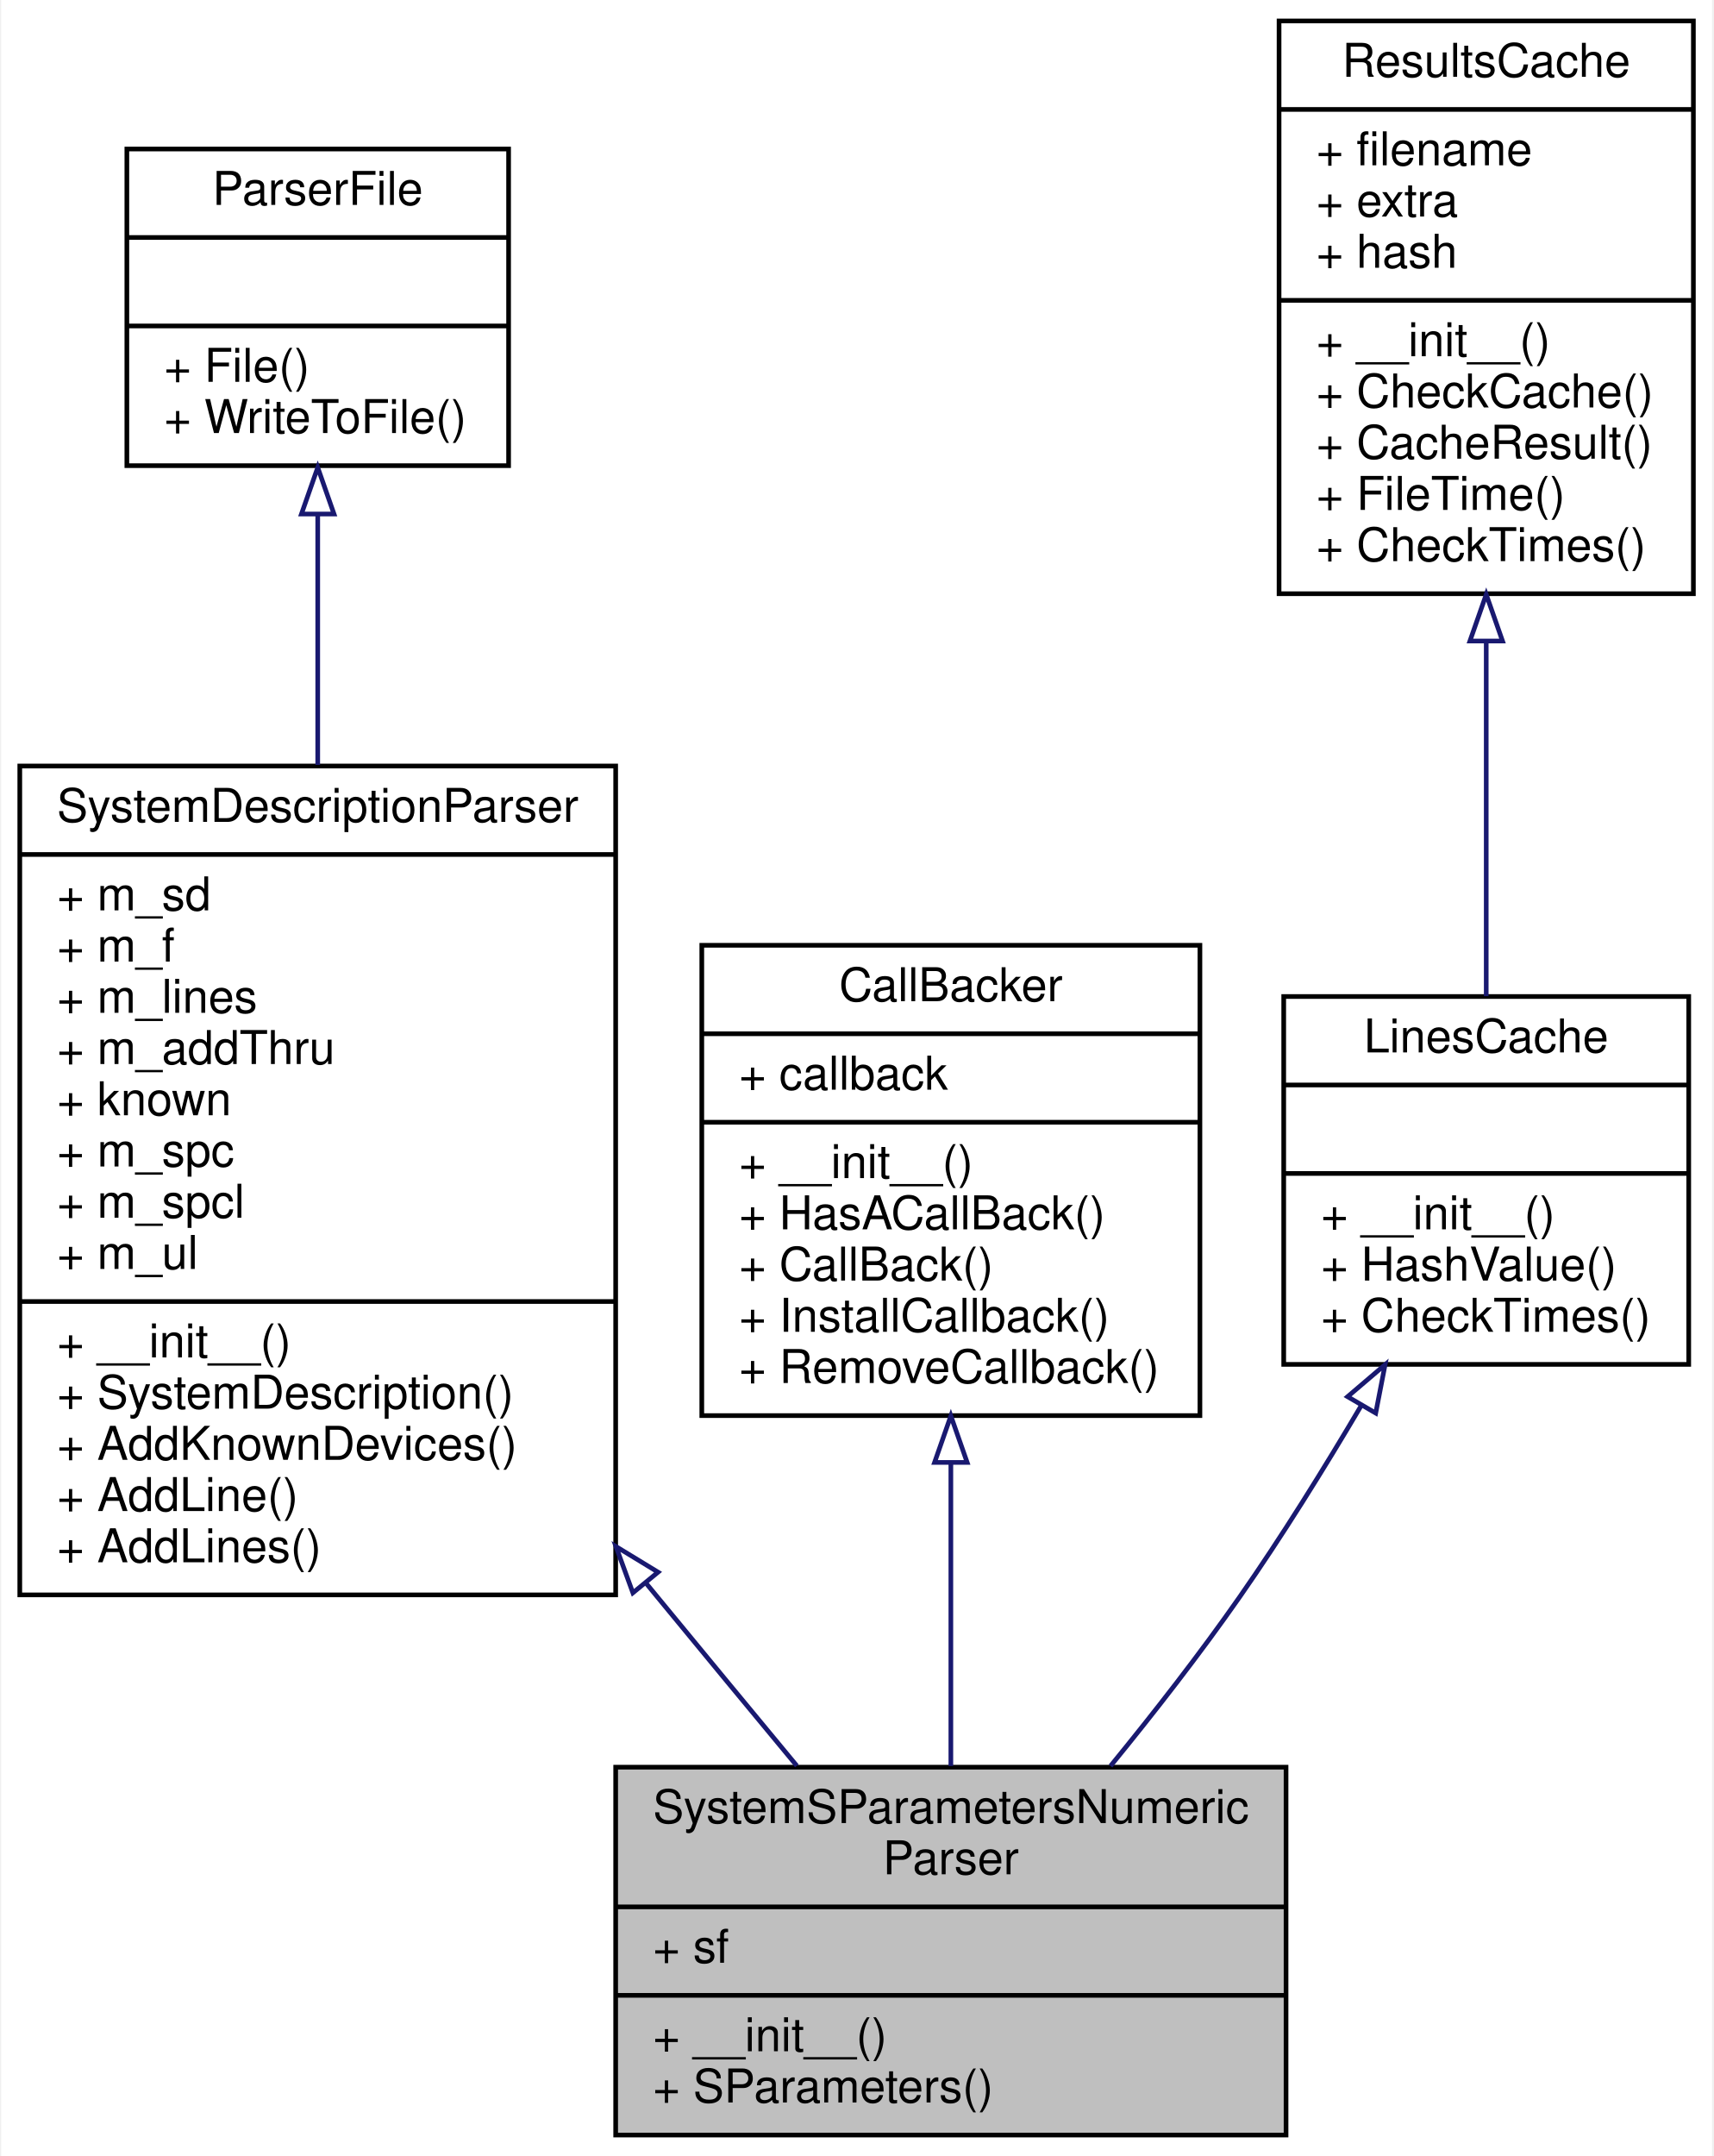
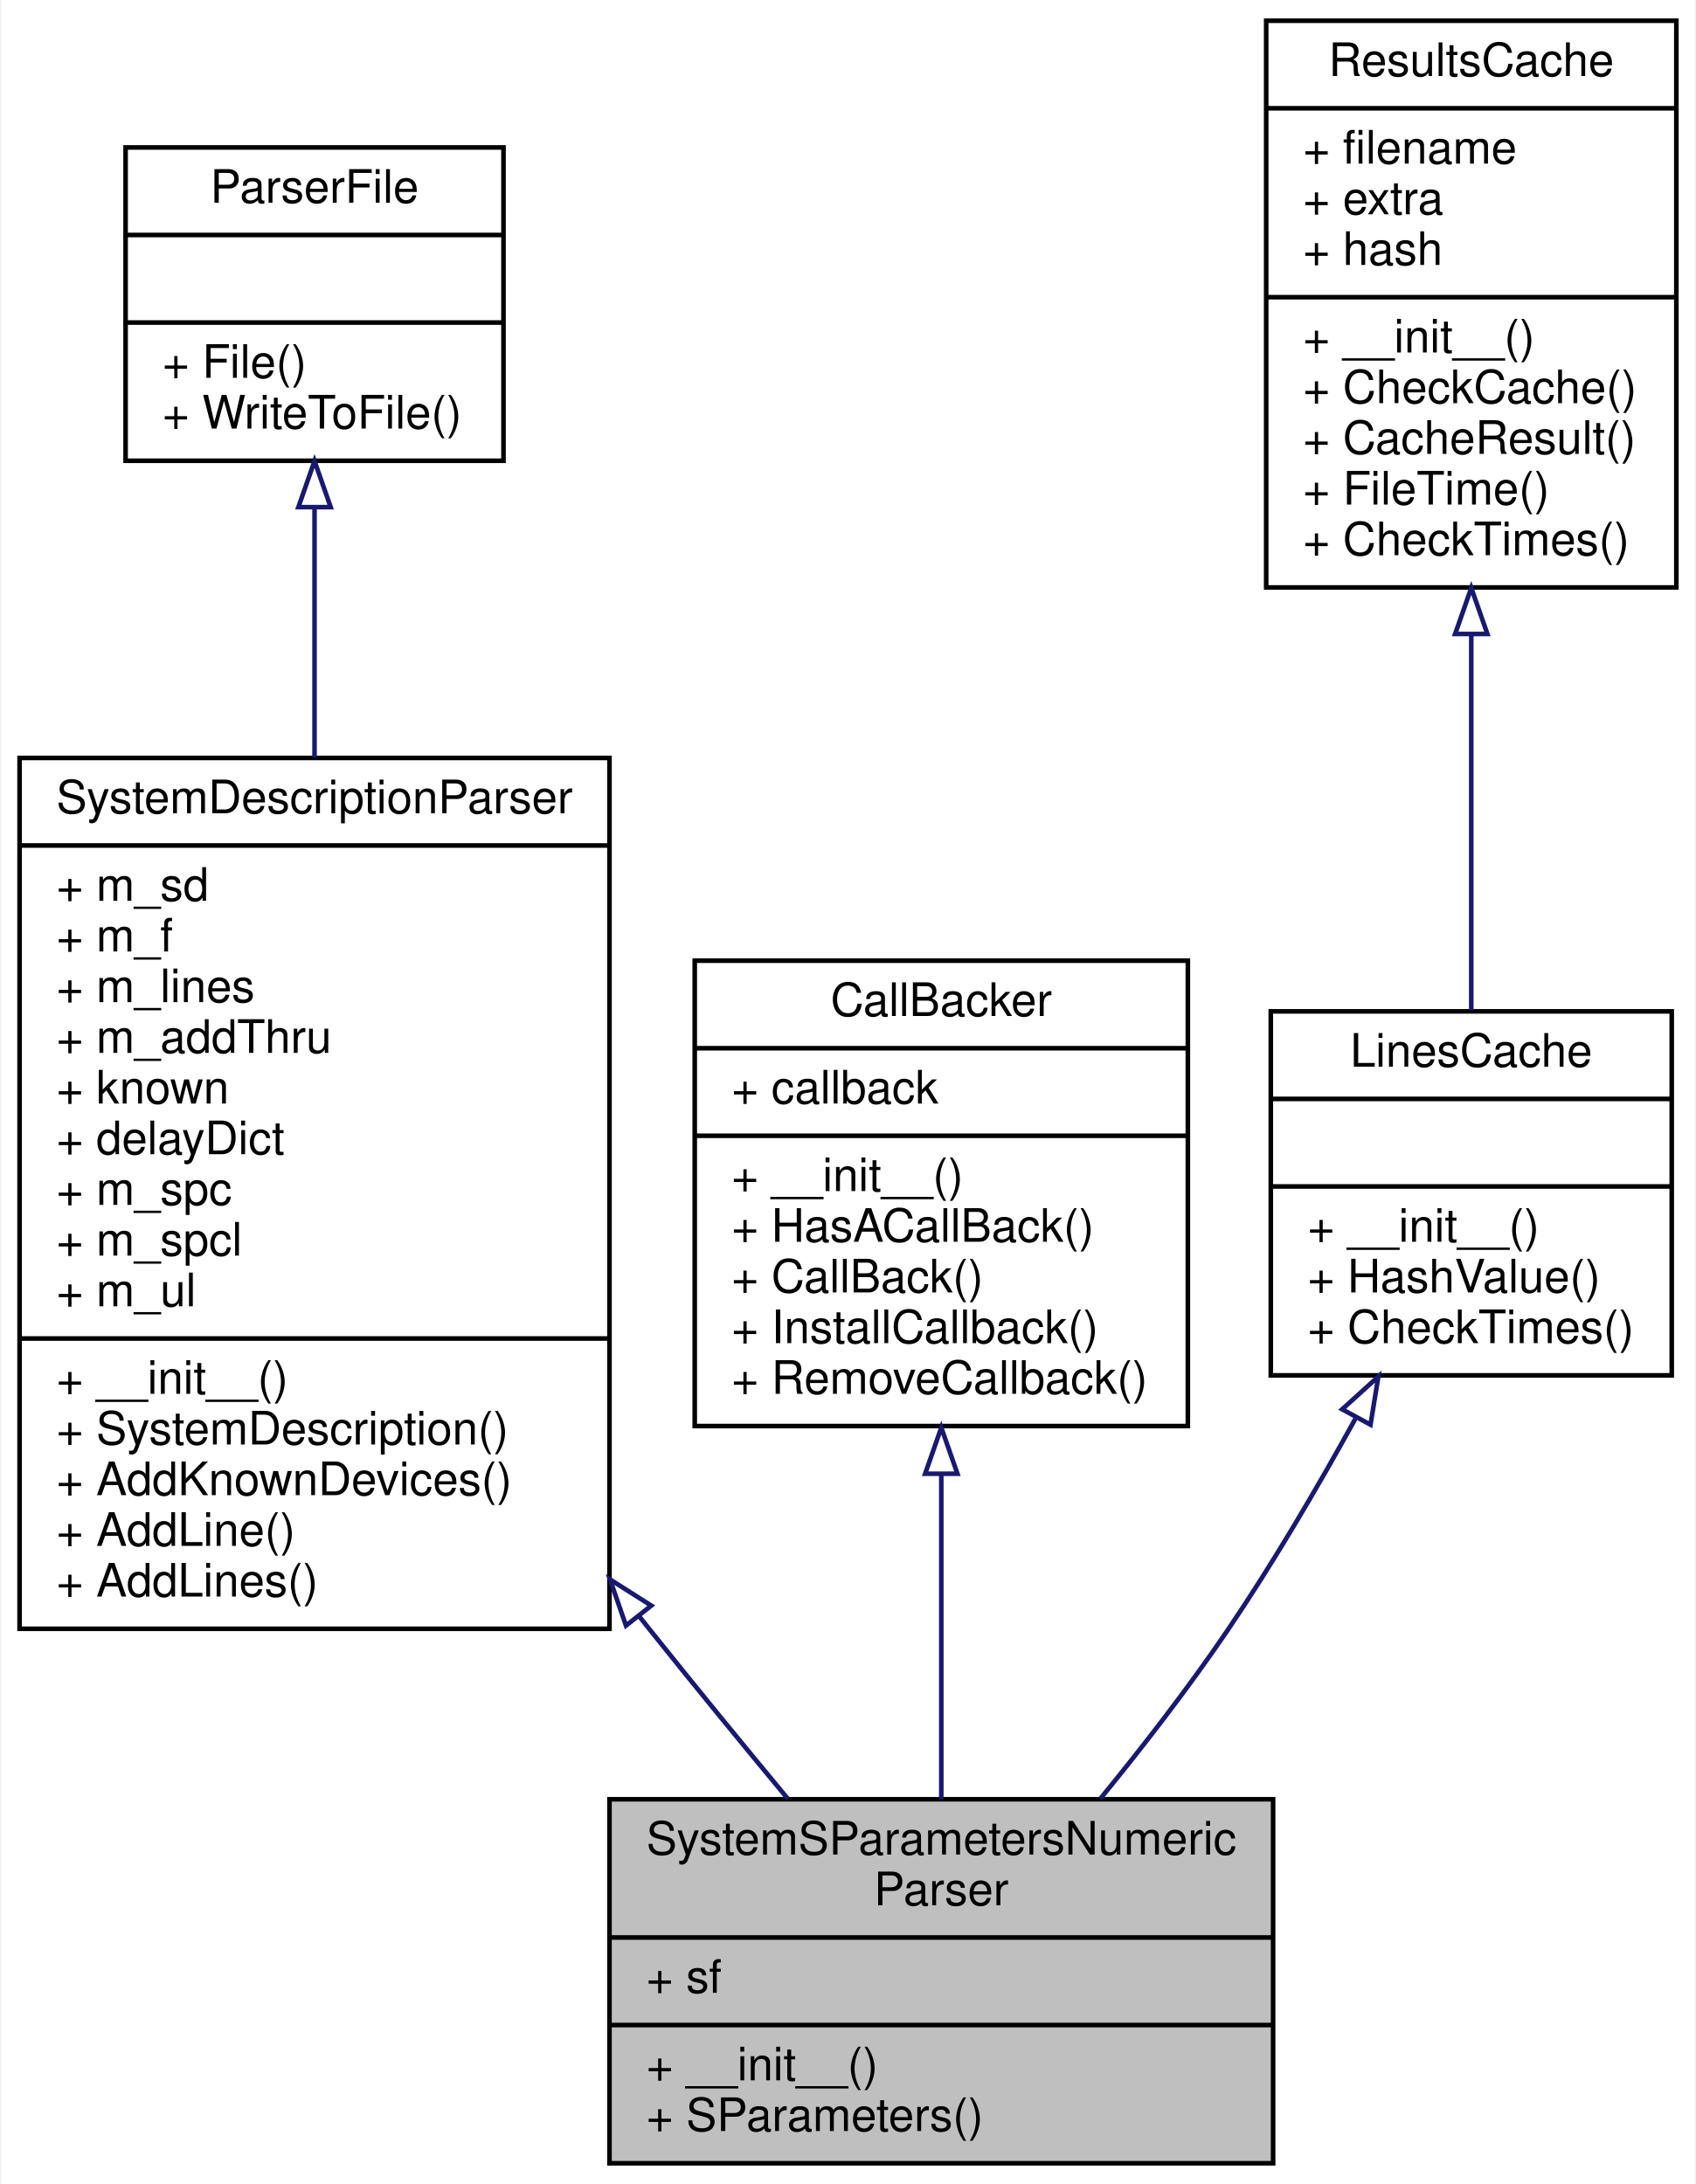
- <svg xmlns="http://www.w3.org/2000/svg" xmlns:xlink="http://www.w3.org/1999/xlink" width="368pt" height="463pt" viewBox="0.00 0.00 367.50 463.00">
-   <g id="graph0" class="graph" transform="scale(1 1) rotate(0) translate(4 459)">
-     <polygon fill="#ffffff" stroke="transparent" points="-4,4 -4,-459 363.5,-459 363.5,4 -4,4" />
+ <svg xmlns="http://www.w3.org/2000/svg" xmlns:xlink="http://www.w3.org/1999/xlink" width="368pt" height="474pt" viewBox="0.00 0.00 367.50 474.00">
+   <g id="graph0" class="graph" transform="scale(1 1) rotate(0) translate(4 470)">
+     <polygon fill="#ffffff" stroke="transparent" points="-4,4 -4,-470 363.5,-470 363.5,4 -4,4" />
    <g id="node1" class="node">
      <polygon fill="#bfbfbf" stroke="#000000" points="128,-.5 128,-79.5 272,-79.5 272,-.5 128,-.5" />
      <text text-anchor="start" x="136" y="-67.5" font-family="Helvetica,sans-Serif" font-size="10.00" fill="#000000">SystemSParametersNumeric</text>
      <text text-anchor="middle" x="200" y="-56.5" font-family="Helvetica,sans-Serif" font-size="10.00" fill="#000000">Parser</text>
      <polyline fill="none" stroke="#000000" points="128,-49.5 272,-49.5 " />
      <text text-anchor="start" x="136" y="-37.5" font-family="Helvetica,sans-Serif" font-size="10.00" fill="#000000">+ sf</text>
      <polyline fill="none" stroke="#000000" points="128,-30.5 272,-30.5 " />
      <text text-anchor="start" x="136" y="-18.5" font-family="Helvetica,sans-Serif" font-size="10.00" fill="#000000">+ __init__()</text>
      <text text-anchor="start" x="136" y="-7.5" font-family="Helvetica,sans-Serif" font-size="10.00" fill="#000000">+ SParameters()</text>
    </g>
    <g id="node2" class="node">
      <g id="a_node2">
        <a xlink:href="classSignalIntegrity_1_1Lib_1_1Parsers_1_1SystemDescriptionParser_1_1SystemDescriptionParser.xhtml" target="_top" xlink:title="Parses netlists and produces system descriptions. ">
-           <polygon fill="#ffffff" stroke="#000000" points="0,-116.5 0,-294.5 128,-294.5 128,-116.5 0,-116.5" />
-           <text text-anchor="middle" x="64" y="-282.5" font-family="Helvetica,sans-Serif" font-size="10.00" fill="#000000">SystemDescriptionParser</text>
-           <polyline fill="none" stroke="#000000" points="0,-275.5 128,-275.5 " />
-           <text text-anchor="start" x="8" y="-263.5" font-family="Helvetica,sans-Serif" font-size="10.00" fill="#000000">+ m_sd</text>
-           <text text-anchor="start" x="8" y="-252.5" font-family="Helvetica,sans-Serif" font-size="10.00" fill="#000000">+ m_f</text>
-           <text text-anchor="start" x="8" y="-241.5" font-family="Helvetica,sans-Serif" font-size="10.00" fill="#000000">+ m_lines</text>
-           <text text-anchor="start" x="8" y="-230.5" font-family="Helvetica,sans-Serif" font-size="10.00" fill="#000000">+ m_addThru</text>
-           <text text-anchor="start" x="8" y="-219.5" font-family="Helvetica,sans-Serif" font-size="10.00" fill="#000000">+ known</text>
+           <polygon fill="#ffffff" stroke="#000000" points="0,-116.5 0,-305.5 128,-305.5 128,-116.5 0,-116.5" />
+           <text text-anchor="middle" x="64" y="-293.5" font-family="Helvetica,sans-Serif" font-size="10.00" fill="#000000">SystemDescriptionParser</text>
+           <polyline fill="none" stroke="#000000" points="0,-286.5 128,-286.5 " />
+           <text text-anchor="start" x="8" y="-274.5" font-family="Helvetica,sans-Serif" font-size="10.00" fill="#000000">+ m_sd</text>
+           <text text-anchor="start" x="8" y="-263.5" font-family="Helvetica,sans-Serif" font-size="10.00" fill="#000000">+ m_f</text>
+           <text text-anchor="start" x="8" y="-252.5" font-family="Helvetica,sans-Serif" font-size="10.00" fill="#000000">+ m_lines</text>
+           <text text-anchor="start" x="8" y="-241.5" font-family="Helvetica,sans-Serif" font-size="10.00" fill="#000000">+ m_addThru</text>
+           <text text-anchor="start" x="8" y="-230.5" font-family="Helvetica,sans-Serif" font-size="10.00" fill="#000000">+ known</text>
+           <text text-anchor="start" x="8" y="-219.5" font-family="Helvetica,sans-Serif" font-size="10.00" fill="#000000">+ delayDict</text>
          <text text-anchor="start" x="8" y="-208.5" font-family="Helvetica,sans-Serif" font-size="10.00" fill="#000000">+ m_spc</text>
          <text text-anchor="start" x="8" y="-197.5" font-family="Helvetica,sans-Serif" font-size="10.00" fill="#000000">+ m_spcl</text>
          <text text-anchor="start" x="8" y="-186.5" font-family="Helvetica,sans-Serif" font-size="10.00" fill="#000000">+ m_ul</text>
          <polyline fill="none" stroke="#000000" points="0,-179.5 128,-179.5 " />
          <text text-anchor="start" x="8" y="-167.5" font-family="Helvetica,sans-Serif" font-size="10.00" fill="#000000">+ __init__()</text>
          <text text-anchor="start" x="8" y="-156.5" font-family="Helvetica,sans-Serif" font-size="10.00" fill="#000000">+ SystemDescription()</text>
          <text text-anchor="start" x="8" y="-145.5" font-family="Helvetica,sans-Serif" font-size="10.00" fill="#000000">+ AddKnownDevices()</text>
          <text text-anchor="start" x="8" y="-134.5" font-family="Helvetica,sans-Serif" font-size="10.00" fill="#000000">+ AddLine()</text>
          <text text-anchor="start" x="8" y="-123.5" font-family="Helvetica,sans-Serif" font-size="10.00" fill="#000000">+ AddLines()</text>
        </a>
      </g>
    </g>
    <g id="edge1" class="edge">
-       <path fill="none" stroke="#191970" d="M134.514,-119.024C135.347,-118.01 136.176,-117.002 137,-116 146.688,-104.218 157.254,-91.443 166.917,-79.789" />
-       <polygon fill="none" stroke="#191970" points="131.697,-116.94 128.059,-126.89 137.108,-121.38 131.697,-116.94" />
+       <path fill="none" stroke="#191970" d="M134.525,-119.107C135.354,-118.065 136.179,-117.029 137,-116 146.516,-104.079 157.03,-91.261 166.697,-79.611" />
+       <polygon fill="none" stroke="#191970" points="131.581,-117.188 128.12,-127.201 137.07,-121.531 131.581,-117.188" />
    </g>
    <g id="node3" class="node">
      <g id="a_node3">
        <a xlink:href="classSignalIntegrity_1_1Lib_1_1Parsers_1_1ParserFile_1_1ParserFile.xhtml" target="_top" xlink:title="file handling base class for parsers ">
-           <polygon fill="#ffffff" stroke="#000000" points="23,-359 23,-427 105,-427 105,-359 23,-359" />
-           <text text-anchor="middle" x="64" y="-415" font-family="Helvetica,sans-Serif" font-size="10.00" fill="#000000">ParserFile</text>
-           <polyline fill="none" stroke="#000000" points="23,-408 105,-408 " />
-           <text text-anchor="middle" x="64" y="-396" font-family="Helvetica,sans-Serif" font-size="10.00" fill="#000000"> </text>
-           <polyline fill="none" stroke="#000000" points="23,-389 105,-389 " />
-           <text text-anchor="start" x="31" y="-377" font-family="Helvetica,sans-Serif" font-size="10.00" fill="#000000">+ File()</text>
-           <text text-anchor="start" x="31" y="-366" font-family="Helvetica,sans-Serif" font-size="10.00" fill="#000000">+ WriteToFile()</text>
+           <polygon fill="#ffffff" stroke="#000000" points="23,-370 23,-438 105,-438 105,-370 23,-370" />
+           <text text-anchor="middle" x="64" y="-426" font-family="Helvetica,sans-Serif" font-size="10.00" fill="#000000">ParserFile</text>
+           <polyline fill="none" stroke="#000000" points="23,-419 105,-419 " />
+           <text text-anchor="middle" x="64" y="-407" font-family="Helvetica,sans-Serif" font-size="10.00" fill="#000000"> </text>
+           <polyline fill="none" stroke="#000000" points="23,-400 105,-400 " />
+           <text text-anchor="start" x="31" y="-388" font-family="Helvetica,sans-Serif" font-size="10.00" fill="#000000">+ File()</text>
+           <text text-anchor="start" x="31" y="-377" font-family="Helvetica,sans-Serif" font-size="10.00" fill="#000000">+ WriteToFile()</text>
        </a>
      </g>
    </g>
    <g id="edge2" class="edge">
-       <path fill="none" stroke="#191970" d="M64,-348.411C64,-332.248 64,-313.366 64,-294.724" />
-       <polygon fill="none" stroke="#191970" points="60.5,-348.61 64,-358.61 67.5,-348.61 60.5,-348.61" />
+       <path fill="none" stroke="#191970" d="M64,-359.732C64,-343.538 64,-324.534 64,-305.626" />
+       <polygon fill="none" stroke="#191970" points="60.5,-359.94 64,-369.94 67.5,-359.94 60.5,-359.94" />
    </g>
    <g id="node4" class="node">
      <g id="a_node4">
        <a xlink:href="classSignalIntegrity_1_1Lib_1_1CallBacker_1_1CallBacker.xhtml" target="_top" xlink:title="Handles Callbacks that allow progress reporting during long calculations and capability to abort...">
-           <polygon fill="#ffffff" stroke="#000000" points="146.5,-155 146.5,-256 253.5,-256 253.5,-155 146.5,-155" />
-           <text text-anchor="middle" x="200" y="-244" font-family="Helvetica,sans-Serif" font-size="10.00" fill="#000000">CallBacker</text>
-           <polyline fill="none" stroke="#000000" points="146.5,-237 253.5,-237 " />
-           <text text-anchor="start" x="154.5" y="-225" font-family="Helvetica,sans-Serif" font-size="10.00" fill="#000000">+ callback</text>
-           <polyline fill="none" stroke="#000000" points="146.5,-218 253.5,-218 " />
-           <text text-anchor="start" x="154.5" y="-206" font-family="Helvetica,sans-Serif" font-size="10.00" fill="#000000">+ __init__()</text>
-           <text text-anchor="start" x="154.5" y="-195" font-family="Helvetica,sans-Serif" font-size="10.00" fill="#000000">+ HasACallBack()</text>
-           <text text-anchor="start" x="154.5" y="-184" font-family="Helvetica,sans-Serif" font-size="10.00" fill="#000000">+ CallBack()</text>
-           <text text-anchor="start" x="154.5" y="-173" font-family="Helvetica,sans-Serif" font-size="10.00" fill="#000000">+ InstallCallback()</text>
-           <text text-anchor="start" x="154.5" y="-162" font-family="Helvetica,sans-Serif" font-size="10.00" fill="#000000">+ RemoveCallback()</text>
+           <polygon fill="#ffffff" stroke="#000000" points="146.5,-160.5 146.5,-261.5 253.5,-261.5 253.5,-160.5 146.5,-160.5" />
+           <text text-anchor="middle" x="200" y="-249.5" font-family="Helvetica,sans-Serif" font-size="10.00" fill="#000000">CallBacker</text>
+           <polyline fill="none" stroke="#000000" points="146.5,-242.5 253.5,-242.5 " />
+           <text text-anchor="start" x="154.5" y="-230.5" font-family="Helvetica,sans-Serif" font-size="10.00" fill="#000000">+ callback</text>
+           <polyline fill="none" stroke="#000000" points="146.5,-223.5 253.5,-223.5 " />
+           <text text-anchor="start" x="154.5" y="-211.5" font-family="Helvetica,sans-Serif" font-size="10.00" fill="#000000">+ __init__()</text>
+           <text text-anchor="start" x="154.5" y="-200.5" font-family="Helvetica,sans-Serif" font-size="10.00" fill="#000000">+ HasACallBack()</text>
+           <text text-anchor="start" x="154.5" y="-189.5" font-family="Helvetica,sans-Serif" font-size="10.00" fill="#000000">+ CallBack()</text>
+           <text text-anchor="start" x="154.5" y="-178.5" font-family="Helvetica,sans-Serif" font-size="10.00" fill="#000000">+ InstallCallback()</text>
+           <text text-anchor="start" x="154.5" y="-167.5" font-family="Helvetica,sans-Serif" font-size="10.00" fill="#000000">+ RemoveCallback()</text>
        </a>
      </g>
    </g>
    <g id="edge3" class="edge">
-       <path fill="none" stroke="#191970" d="M200,-144.825C200,-123.124 200,-99.237 200,-79.753" />
-       <polygon fill="none" stroke="#191970" points="196.5,-144.945 200,-154.945 203.5,-144.945 196.5,-144.945" />
+       <path fill="none" stroke="#191970" d="M200,-149.956C200,-126.522 200,-100.412 200,-79.518" />
+       <polygon fill="none" stroke="#191970" points="196.5,-150.157 200,-160.157 203.5,-150.157 196.5,-150.157" />
    </g>
    <g id="node5" class="node">
      <g id="a_node5">
        <a xlink:href="classSignalIntegrity_1_1Lib_1_1ResultsCache_1_1LinesCache.xhtml" target="_top" xlink:title="Caches results calculated based on netlist lines, as used in all of the parser classes. ">
-           <polygon fill="#ffffff" stroke="#000000" points="271.5,-166 271.5,-245 358.5,-245 358.5,-166 271.5,-166" />
-           <text text-anchor="middle" x="315" y="-233" font-family="Helvetica,sans-Serif" font-size="10.00" fill="#000000">LinesCache</text>
-           <polyline fill="none" stroke="#000000" points="271.5,-226 358.5,-226 " />
-           <text text-anchor="middle" x="315" y="-214" font-family="Helvetica,sans-Serif" font-size="10.00" fill="#000000"> </text>
-           <polyline fill="none" stroke="#000000" points="271.5,-207 358.5,-207 " />
-           <text text-anchor="start" x="279.5" y="-195" font-family="Helvetica,sans-Serif" font-size="10.00" fill="#000000">+ __init__()</text>
-           <text text-anchor="start" x="279.5" y="-184" font-family="Helvetica,sans-Serif" font-size="10.00" fill="#000000">+ HashValue()</text>
-           <text text-anchor="start" x="279.5" y="-173" font-family="Helvetica,sans-Serif" font-size="10.00" fill="#000000">+ CheckTimes()</text>
+           <polygon fill="#ffffff" stroke="#000000" points="271.5,-171.5 271.5,-250.5 358.5,-250.5 358.5,-171.5 271.5,-171.5" />
+           <text text-anchor="middle" x="315" y="-238.5" font-family="Helvetica,sans-Serif" font-size="10.00" fill="#000000">LinesCache</text>
+           <polyline fill="none" stroke="#000000" points="271.5,-231.5 358.5,-231.5 " />
+           <text text-anchor="middle" x="315" y="-219.5" font-family="Helvetica,sans-Serif" font-size="10.00" fill="#000000"> </text>
+           <polyline fill="none" stroke="#000000" points="271.5,-212.5 358.5,-212.5 " />
+           <text text-anchor="start" x="279.5" y="-200.5" font-family="Helvetica,sans-Serif" font-size="10.00" fill="#000000">+ __init__()</text>
+           <text text-anchor="start" x="279.5" y="-189.5" font-family="Helvetica,sans-Serif" font-size="10.00" fill="#000000">+ HashValue()</text>
+           <text text-anchor="start" x="279.5" y="-178.5" font-family="Helvetica,sans-Serif" font-size="10.00" fill="#000000">+ CheckTimes()</text>
        </a>
      </g>
    </g>
    <g id="edge4" class="edge">
-       <path fill="none" stroke="#191970" d="M288.173,-157.186C280.155,-143.602 271.073,-128.996 262,-116 253.52,-103.853 243.643,-91.184 234.298,-79.752" />
-       <polygon fill="none" stroke="#191970" points="285.216,-159.063 293.278,-165.937 291.263,-155.536 285.216,-159.063" />
+       <path fill="none" stroke="#191970" d="M289.836,-162.053C281.509,-146.952 271.841,-130.491 262,-116 253.677,-103.745 243.85,-91.042 234.503,-79.611" />
+       <polygon fill="none" stroke="#191970" points="286.985,-164.137 294.838,-171.25 293.135,-160.793 286.985,-164.137" />
    </g>
    <g id="node6" class="node">
      <g id="a_node6">
        <a xlink:href="classSignalIntegrity_1_1Lib_1_1ResultsCache_1_1ResultsCache.xhtml" target="_top" xlink:title="base class for results caching ">
-           <polygon fill="#ffffff" stroke="#000000" points="270.5,-331.5 270.5,-454.5 359.5,-454.5 359.5,-331.5 270.5,-331.5" />
-           <text text-anchor="middle" x="315" y="-442.5" font-family="Helvetica,sans-Serif" font-size="10.00" fill="#000000">ResultsCache</text>
-           <polyline fill="none" stroke="#000000" points="270.5,-435.5 359.5,-435.5 " />
-           <text text-anchor="start" x="278.5" y="-423.5" font-family="Helvetica,sans-Serif" font-size="10.00" fill="#000000">+ filename</text>
-           <text text-anchor="start" x="278.5" y="-412.5" font-family="Helvetica,sans-Serif" font-size="10.00" fill="#000000">+ extra</text>
-           <text text-anchor="start" x="278.5" y="-401.5" font-family="Helvetica,sans-Serif" font-size="10.00" fill="#000000">+ hash</text>
-           <polyline fill="none" stroke="#000000" points="270.5,-394.5 359.5,-394.5 " />
-           <text text-anchor="start" x="278.5" y="-382.5" font-family="Helvetica,sans-Serif" font-size="10.00" fill="#000000">+ __init__()</text>
-           <text text-anchor="start" x="278.5" y="-371.5" font-family="Helvetica,sans-Serif" font-size="10.00" fill="#000000">+ CheckCache()</text>
-           <text text-anchor="start" x="278.5" y="-360.5" font-family="Helvetica,sans-Serif" font-size="10.00" fill="#000000">+ CacheResult()</text>
-           <text text-anchor="start" x="278.5" y="-349.5" font-family="Helvetica,sans-Serif" font-size="10.00" fill="#000000">+ FileTime()</text>
-           <text text-anchor="start" x="278.5" y="-338.5" font-family="Helvetica,sans-Serif" font-size="10.00" fill="#000000">+ CheckTimes()</text>
+           <polygon fill="#ffffff" stroke="#000000" points="270.5,-342.5 270.5,-465.5 359.5,-465.5 359.5,-342.5 270.5,-342.5" />
+           <text text-anchor="middle" x="315" y="-453.5" font-family="Helvetica,sans-Serif" font-size="10.00" fill="#000000">ResultsCache</text>
+           <polyline fill="none" stroke="#000000" points="270.5,-446.5 359.5,-446.5 " />
+           <text text-anchor="start" x="278.5" y="-434.5" font-family="Helvetica,sans-Serif" font-size="10.00" fill="#000000">+ filename</text>
+           <text text-anchor="start" x="278.5" y="-423.5" font-family="Helvetica,sans-Serif" font-size="10.00" fill="#000000">+ extra</text>
+           <text text-anchor="start" x="278.5" y="-412.5" font-family="Helvetica,sans-Serif" font-size="10.00" fill="#000000">+ hash</text>
+           <polyline fill="none" stroke="#000000" points="270.5,-405.5 359.5,-405.5 " />
+           <text text-anchor="start" x="278.5" y="-393.5" font-family="Helvetica,sans-Serif" font-size="10.00" fill="#000000">+ __init__()</text>
+           <text text-anchor="start" x="278.5" y="-382.5" font-family="Helvetica,sans-Serif" font-size="10.00" fill="#000000">+ CheckCache()</text>
+           <text text-anchor="start" x="278.5" y="-371.5" font-family="Helvetica,sans-Serif" font-size="10.00" fill="#000000">+ CacheResult()</text>
+           <text text-anchor="start" x="278.5" y="-360.5" font-family="Helvetica,sans-Serif" font-size="10.00" fill="#000000">+ FileTime()</text>
+           <text text-anchor="start" x="278.5" y="-349.5" font-family="Helvetica,sans-Serif" font-size="10.00" fill="#000000">+ CheckTimes()</text>
        </a>
      </g>
    </g>
    <g id="edge5" class="edge">
-       <path fill="none" stroke="#191970" d="M315,-321.2C315,-295.36 315,-267.163 315,-245.075" />
-       <polygon fill="none" stroke="#191970" points="311.5,-321.346 315,-331.346 318.5,-321.346 311.5,-321.346" />
+       <path fill="none" stroke="#191970" d="M315,-332.389C315,-304.8 315,-274.297 315,-250.77" />
+       <polygon fill="none" stroke="#191970" points="311.5,-332.403 315,-342.403 318.5,-332.403 311.5,-332.403" />
    </g>
  </g>
</svg>
